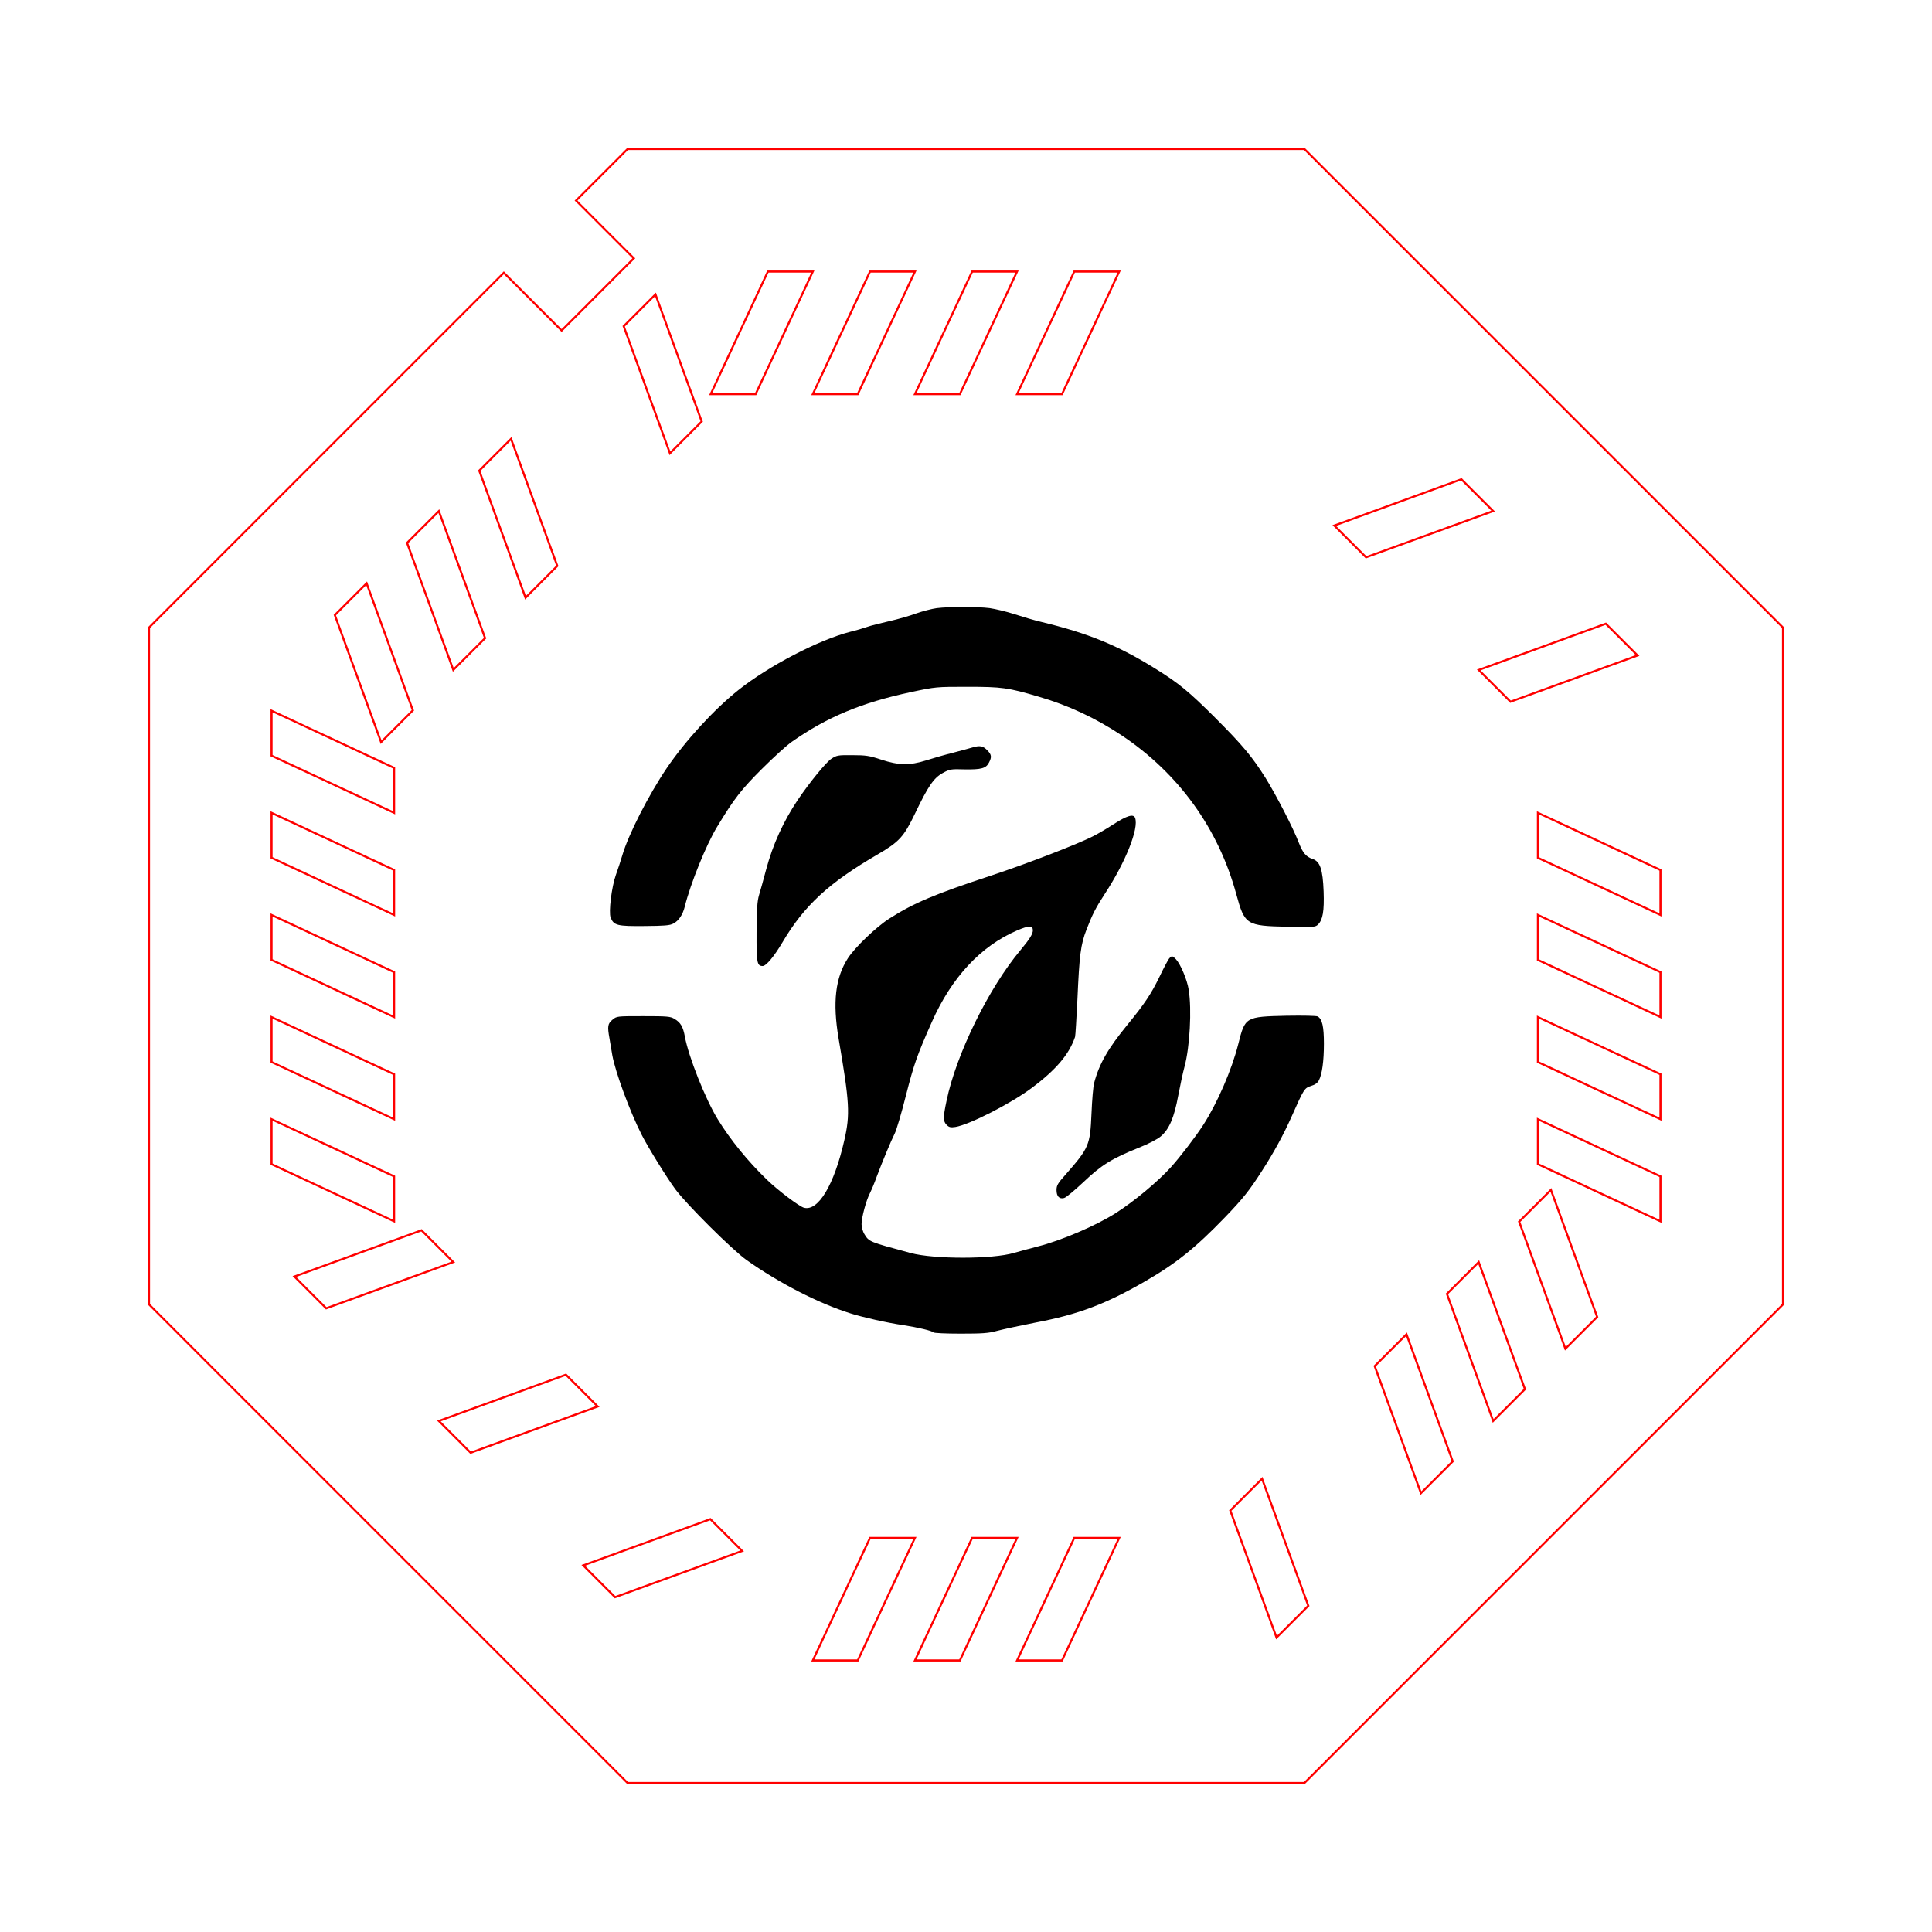
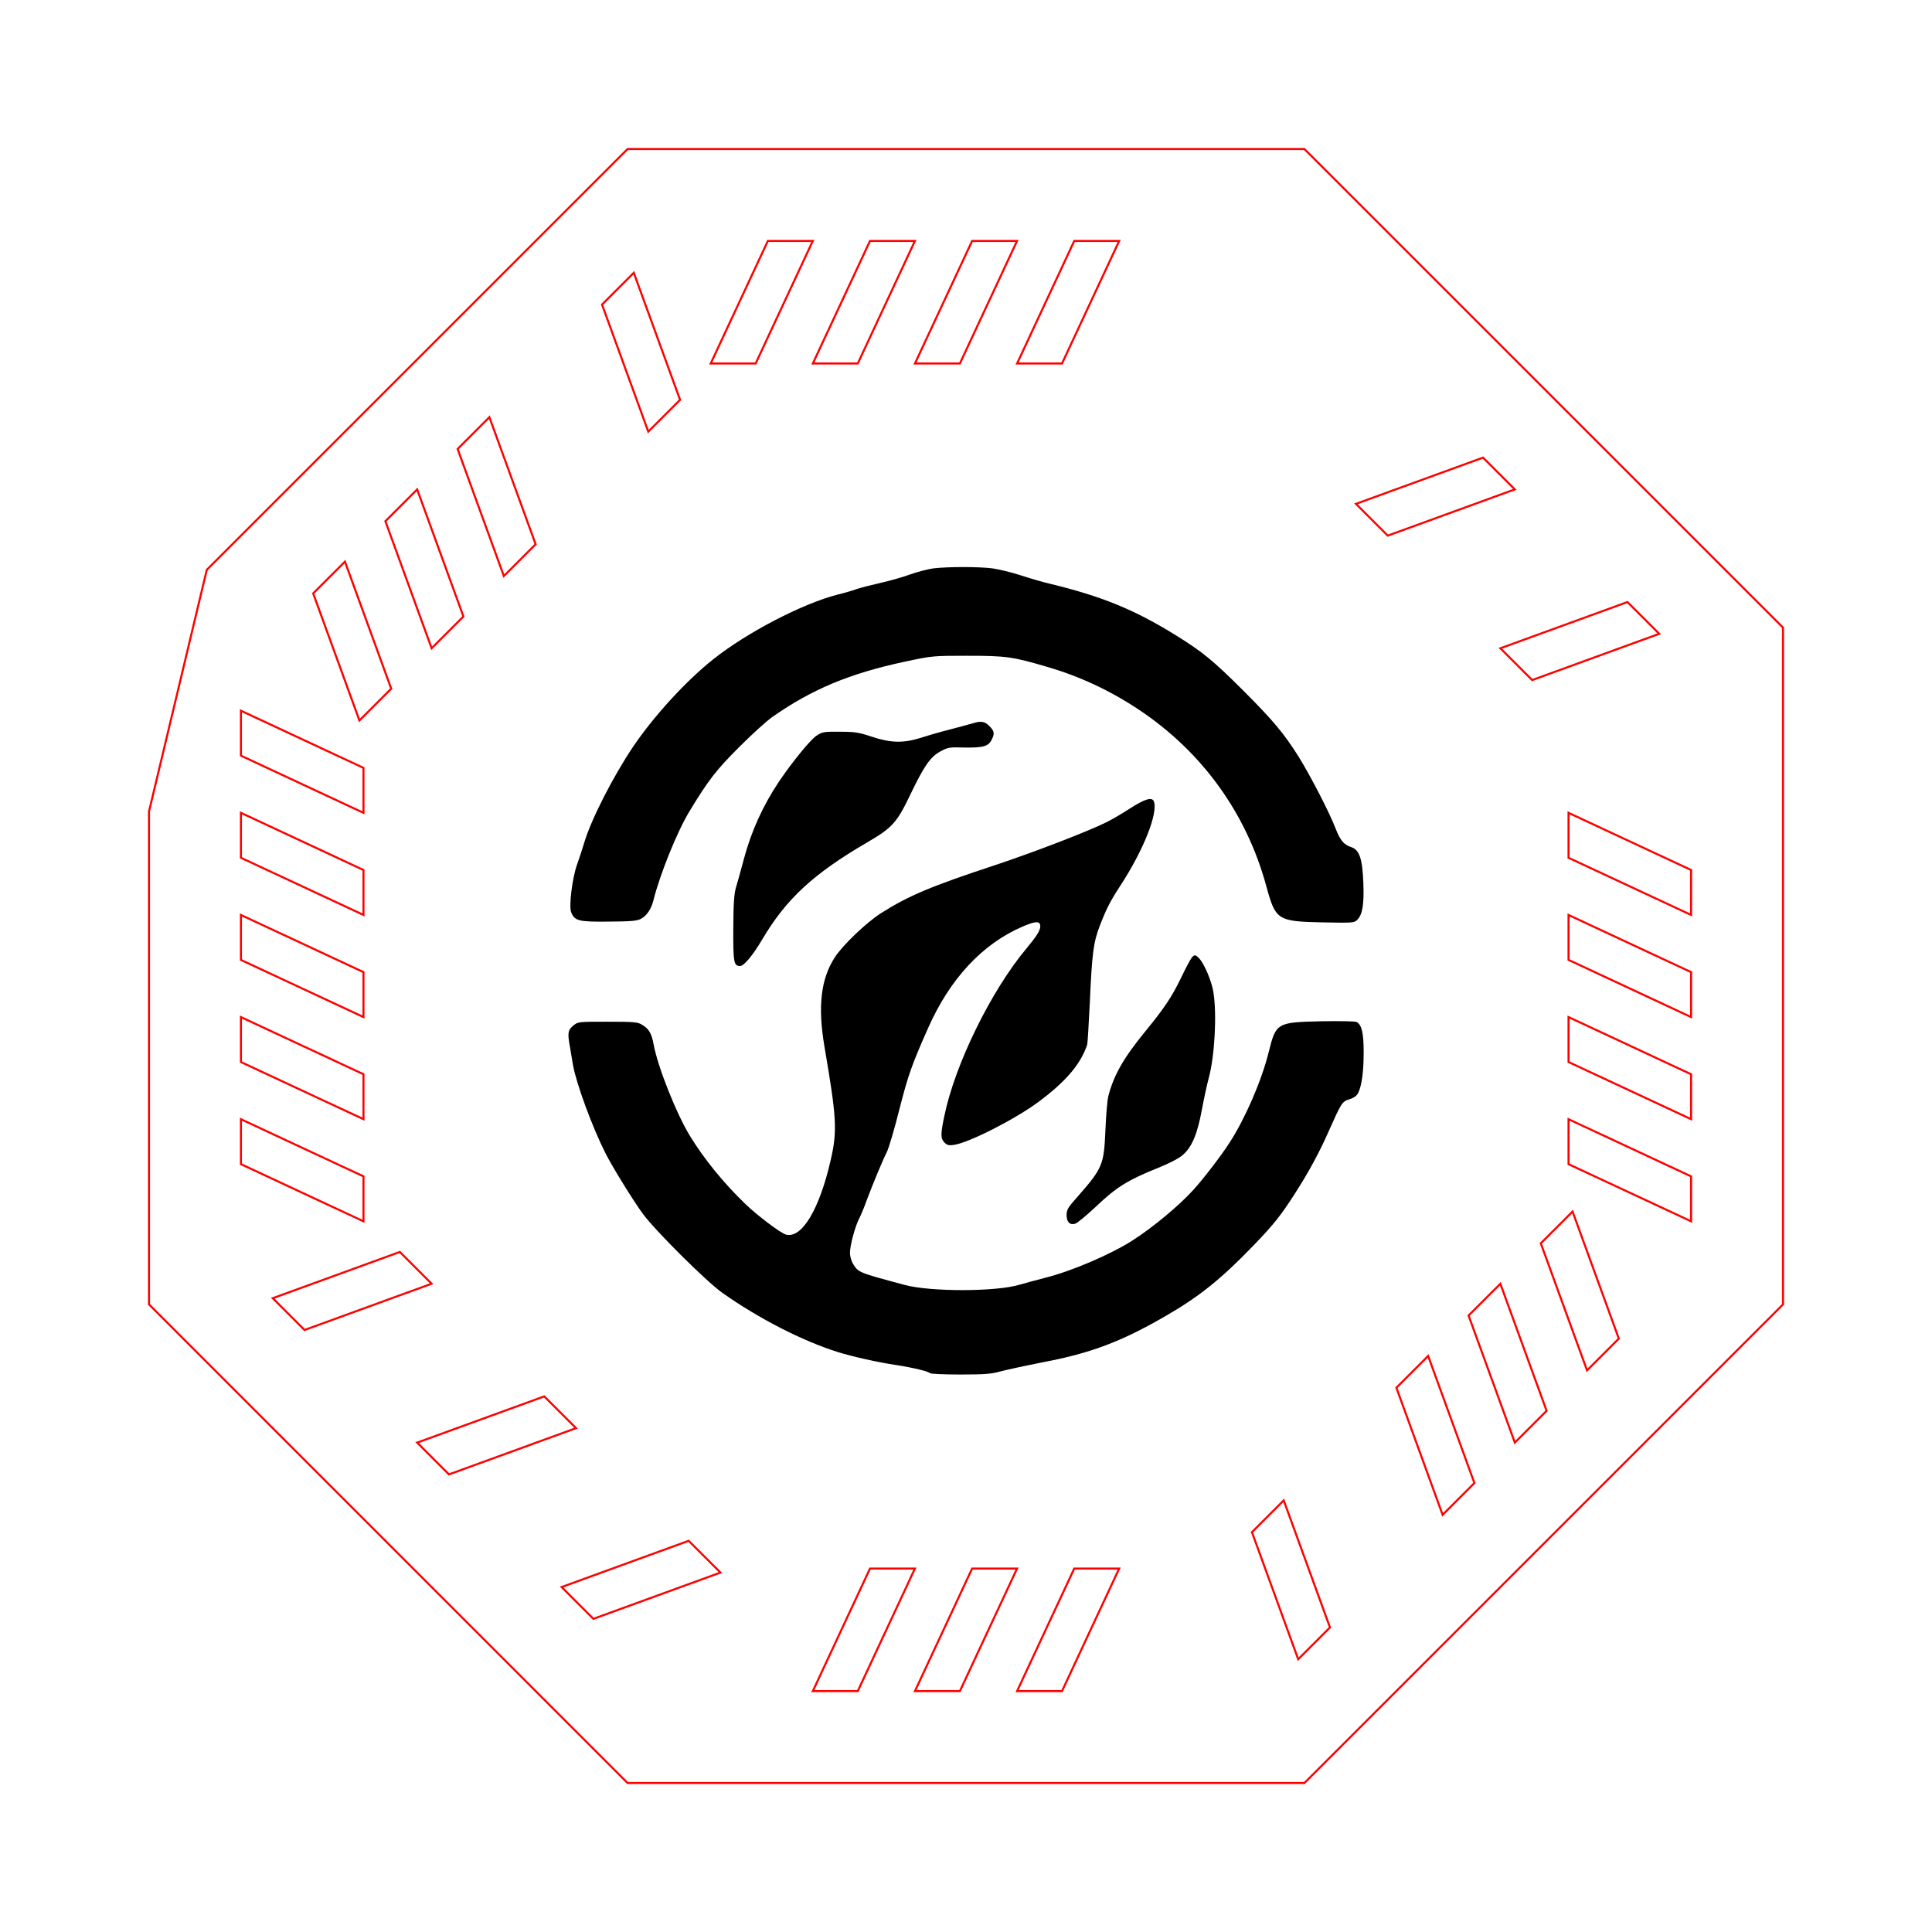
<svg xmlns="http://www.w3.org/2000/svg" width="94.591mm" height="94.591mm" viewBox="0 0 94.591 94.591">
  <style>
  .cut { fill: none; stroke: #ff0000; stroke-width: 0.1; }
  .mark { fill: none; stroke: #0000ff; stroke-width: 0.1; }
</style>
  <g id="G-vegetation">
-     <polygon points="30.727,7.296 63.864,7.296 87.296,30.727 87.296,63.864 63.864,87.296 30.727,87.296 7.296,63.864 7.296,30.727 24.668,13.355 27.497,16.183 31.032,12.647 28.204,9.819" class="cut" />
-     <polygon points="34.797,19.296 36.997,19.296 39.795,13.296 37.595,13.296" class="cut" />
-     <polygon points="39.797,19.296 41.997,19.296 44.795,13.296 42.595,13.296" class="cut" />
-     <polygon points="44.797,19.296 46.997,19.296 49.795,13.296 47.595,13.296" class="cut" />
-     <polygon points="49.797,19.296 51.997,19.296 54.795,13.296 52.595,13.296" class="cut" />
-     <polygon points="65.328,25.730 66.883,27.285 73.104,25.021 71.549,23.465" class="cut" />
-     <polygon points="72.399,32.801 73.954,34.356 80.175,32.092 78.620,30.536" class="cut" />
-     <polygon points="75.296,39.797 75.296,41.997 81.296,44.795 81.296,42.595" class="cut" />
-     <polygon points="75.296,44.797 75.296,46.997 81.296,49.795 81.296,47.595" class="cut" />
-     <polygon points="75.296,49.797 75.296,51.997 81.296,54.795 81.296,52.595" class="cut" />
-     <polygon points="75.296,54.797 75.296,56.997 81.296,59.795 81.296,57.595" class="cut" />
-     <polygon points="75.933,58.257 74.377,59.812 76.641,66.033 78.197,64.478" class="cut" />
-     <polygon points="72.397,61.792 70.842,63.348 73.106,69.569 74.661,68.013" class="cut" />
-     <polygon points="68.862,65.328 67.306,66.883 69.570,73.104 71.126,71.549" class="cut" />
-     <polygon points="61.791,72.399 60.235,73.954 62.499,80.175 64.055,78.620" class="cut" />
-     <polygon points="54.795,75.296 52.595,75.296 49.797,81.296 51.997,81.296" class="cut" />
-     <polygon points="49.795,75.296 47.595,75.296 44.797,81.296 46.997,81.296" class="cut" />
-     <polygon points="44.795,75.296 42.595,75.296 39.797,81.296 41.997,81.296" class="cut" />
-     <polygon points="36.335,75.933 34.779,74.377 28.558,76.641 30.114,78.197" class="cut" />
-     <polygon points="29.264,68.862 27.708,67.306 21.487,69.570 23.043,71.126" class="cut" />
-     <polygon points="22.193,61.791 20.637,60.235 14.416,62.499 15.972,64.055" class="cut" />
-     <polygon points="19.296,59.795 19.296,57.595 13.296,54.797 13.296,56.997" class="cut" />
-     <polygon points="19.296,54.795 19.296,52.595 13.296,49.797 13.296,51.997" class="cut" />
-     <polygon points="19.296,49.795 19.296,47.595 13.296,44.797 13.296,46.997" class="cut" />
-     <polygon points="19.296,44.795 19.296,42.595 13.296,39.797 13.296,41.997" class="cut" />
-     <polygon points="19.296,39.795 19.296,37.595 13.296,34.797 13.296,36.997" class="cut" />
-     <polygon points="18.659,36.335 20.214,34.779 17.950,28.558 16.394,30.114" class="cut" />
-     <polygon points="22.194,32.799 23.750,31.244 21.486,25.023 19.930,26.578" class="cut" />
-     <polygon points="25.730,29.264 27.285,27.708 25.021,21.487 23.465,23.043" class="cut" />
-     <polygon points="32.801,22.193 34.356,20.637 32.092,14.416 30.536,15.972" class="cut" />
-     <svg x="29.296" y="29.296" width="36.000" height="36.000" viewBox="0 0 528 528">
+     <polygon points="30.727,7.296 63.864,7.296 87.296,30.727 87.296,63.864 63.864,87.296 30.727,87.296 7.296,63.864 7.296,39.727 10.124,27.899" class="cut" />
+     <polygon points="34.797,17.796 36.997,17.796 39.795,11.796 37.595,11.796" class="cut" />
+     <polygon points="39.797,17.796 41.997,17.796 44.795,11.796 42.595,11.796" class="cut" />
+     <polygon points="44.797,17.796 46.997,17.796 49.795,11.796 47.595,11.796" class="cut" />
+     <polygon points="49.797,17.796 51.997,17.796 54.795,11.796 52.595,11.796" class="cut" />
+     <polygon points="66.388,24.669 67.944,26.225 74.165,23.960 72.609,22.405" class="cut" />
+     <polygon points="73.459,31.740 75.015,33.296 81.236,31.031 79.680,29.476" class="cut" />
+     <polygon points="76.796,39.797 76.796,41.997 82.796,44.795 82.796,42.595" class="cut" />
+     <polygon points="76.796,44.797 76.796,46.997 82.796,49.795 82.796,47.595" class="cut" />
+     <polygon points="76.796,49.797 76.796,51.997 82.796,54.795 82.796,52.595" class="cut" />
+     <polygon points="76.796,54.797 76.796,56.997 82.796,59.795 82.796,57.595" class="cut" />
+     <polygon points="76.993,59.317 75.438,60.873 77.702,67.094 79.258,65.538" class="cut" />
+     <polygon points="73.458,62.853 71.902,64.408 74.167,70.629 75.722,69.074" class="cut" />
+     <polygon points="69.922,66.388 68.367,67.944 70.631,74.165 72.187,72.609" class="cut" />
+     <polygon points="62.851,73.459 61.296,75.015 63.560,81.236 65.116,79.680" class="cut" />
+     <polygon points="54.795,76.796 52.595,76.796 49.797,82.796 51.997,82.796" class="cut" />
+     <polygon points="49.795,76.796 47.595,76.796 44.797,82.796 46.997,82.796" class="cut" />
+     <polygon points="44.795,76.796 42.595,76.796 39.797,82.796 41.997,82.796" class="cut" />
+     <polygon points="35.274,76.993 33.718,75.438 27.497,77.702 29.053,79.258" class="cut" />
+     <polygon points="28.203,69.922 26.647,68.367 20.426,70.631 21.982,72.187" class="cut" />
+     <polygon points="21.132,62.851 19.576,61.296 13.355,63.560 14.911,65.116" class="cut" />
+     <polygon points="17.796,59.795 17.796,57.595 11.796,54.797 11.796,56.997" class="cut" />
+     <polygon points="17.796,54.795 17.796,52.595 11.796,49.797 11.796,51.997" class="cut" />
+     <polygon points="17.796,49.795 17.796,47.595 11.796,44.797 11.796,46.997" class="cut" />
+     <polygon points="17.796,44.795 17.796,42.595 11.796,39.797 11.796,41.997" class="cut" />
+     <polygon points="17.796,39.795 17.796,37.595 11.796,34.797 11.796,36.997" class="cut" />
+     <polygon points="17.598,35.274 19.154,33.718 16.889,27.497 15.334,29.053" class="cut" />
+     <polygon points="21.133,31.739 22.689,30.183 20.425,23.962 18.869,25.518" class="cut" />
+     <polygon points="24.669,28.203 26.225,26.647 23.960,20.426 22.405,21.982" class="cut" />
+     <polygon points="31.740,21.132 33.296,19.576 31.031,13.355 29.476,14.911" class="cut" />
+     <svg x="27.296" y="27.296" width="40.000" height="40.000" viewBox="0 0 528 528">
      <g transform="translate(0,528) scale(0.1,-0.1)" fill="#000000" stroke="none">
        <path d="M2430 5210 c-36 -5 -102 -22 -147 -38 -46 -17 -133 -42 -195 -56 -62 -14 -133 -32 -158 -41 -25 -9 -79 -25 -121 -35 -226 -58 -586 -245 -803 -418 -176 -140 -381 -364 -515 -561 -131 -194 -275 -476 -319 -626 -11 -38 -32 -101 -46 -140 -31 -87 -53 -268 -38 -307 23 -57 48 -63 243 -61 142 1 183 4 208 18 37 19 67 63 81 120 41 165 153 444 233 575 122 202 173 267 321 415 83 83 180 171 215 195 254 178 500 281 856 357 178 38 182 38 405 38 247 0 292 -6 512 -71 211 -61 410 -154 596 -278 408 -272 695 -669 823 -1141 60 -219 72 -227 365 -233 193 -4 203 -3 222 16 34 34 45 96 40 237 -6 159 -25 216 -80 234 -46 15 -70 44 -98 116 -41 107 -160 337 -238 464 -97 154 -164 235 -366 437 -188 187 -257 244 -426 349 -270 168 -484 255 -820 336 -47 11 -132 36 -190 55 -58 19 -139 38 -180 44 -87 11 -286 11 -380 0z M2685 4209 c-16 -5 -79 -22 -140 -38 -60 -15 -147 -40 -193 -55 -117 -37 -197 -35 -321 6 -84 28 -110 32 -207 32 -104 1 -113 -1 -151 -26 -39 -26 -155 -168 -241 -295 -103 -154 -179 -319 -228 -503 -18 -69 -41 -150 -50 -180 -13 -43 -17 -102 -18 -266 -1 -221 3 -244 44 -244 25 0 83 70 142 170 155 263 332 427 683 631 156 91 188 126 269 294 94 197 134 255 199 291 49 27 58 29 157 26 119 -2 154 7 175 49 21 40 19 57 -14 90 -30 30 -53 34 -106 18z M3701 3659 c-51 -33 -119 -73 -150 -88 -114 -58 -473 -196 -720 -278 -419 -138 -565 -200 -741 -312 -93 -59 -247 -206 -298 -285 -90 -139 -111 -316 -67 -576 79 -461 84 -545 41 -732 -73 -321 -187 -510 -289 -484 -33 8 -188 125 -265 200 -140 135 -264 288 -355 436 -88 143 -210 450 -236 594 -13 70 -30 100 -74 126 -29 18 -51 20 -224 20 -191 0 -191 0 -222 -26 -34 -28 -37 -47 -21 -135 5 -30 14 -83 20 -119 22 -122 125 -402 210 -570 44 -88 182 -311 242 -392 80 -109 411 -438 513 -510 235 -166 515 -310 747 -383 89 -28 261 -67 378 -84 104 -16 209 -41 216 -52 3 -5 90 -9 194 -9 159 0 202 3 263 20 41 11 166 38 278 60 306 58 504 133 789 298 218 126 358 238 571 459 128 133 175 192 265 333 85 132 154 258 213 391 89 200 91 202 139 218 28 8 47 22 56 40 23 44 36 138 36 263 0 124 -12 177 -45 196 -11 5 -100 7 -224 5 -295 -7 -297 -8 -346 -204 -46 -183 -151 -425 -252 -581 -54 -84 -166 -230 -232 -303 -92 -102 -265 -246 -394 -328 -140 -90 -394 -199 -562 -241 -55 -14 -131 -35 -170 -46 -154 -46 -575 -46 -742 -1 -301 81 -298 80 -333 136 -11 18 -20 50 -20 71 0 48 33 172 61 225 11 22 33 74 48 117 39 104 103 258 129 309 12 23 49 147 81 275 57 223 79 286 186 527 142 320 351 544 611 656 86 37 114 37 114 1 0 -26 -24 -64 -88 -141 -228 -271 -463 -749 -532 -1084 -25 -118 -25 -146 1 -172 17 -17 28 -20 62 -15 101 16 398 168 547 279 176 131 271 243 313 368 3 9 10 130 17 270 14 317 23 392 65 500 43 111 66 156 131 256 149 227 247 472 218 547 -12 30 -58 16 -153 -45z M4098 2693 c-8 -10 -40 -70 -70 -133 -59 -121 -104 -189 -229 -342 -140 -171 -203 -281 -239 -418 -7 -25 -15 -124 -19 -220 -10 -228 -17 -245 -188 -440 -54 -60 -63 -76 -63 -109 0 -45 20 -66 54 -57 14 3 76 55 140 115 128 122 204 169 399 247 68 27 133 61 156 81 60 51 96 135 125 293 14 74 34 167 45 207 38 140 53 410 30 553 -11 71 -58 182 -91 218 -26 27 -31 27 -50 5z" />
      </g>
    </svg>
  </g>
</svg>
